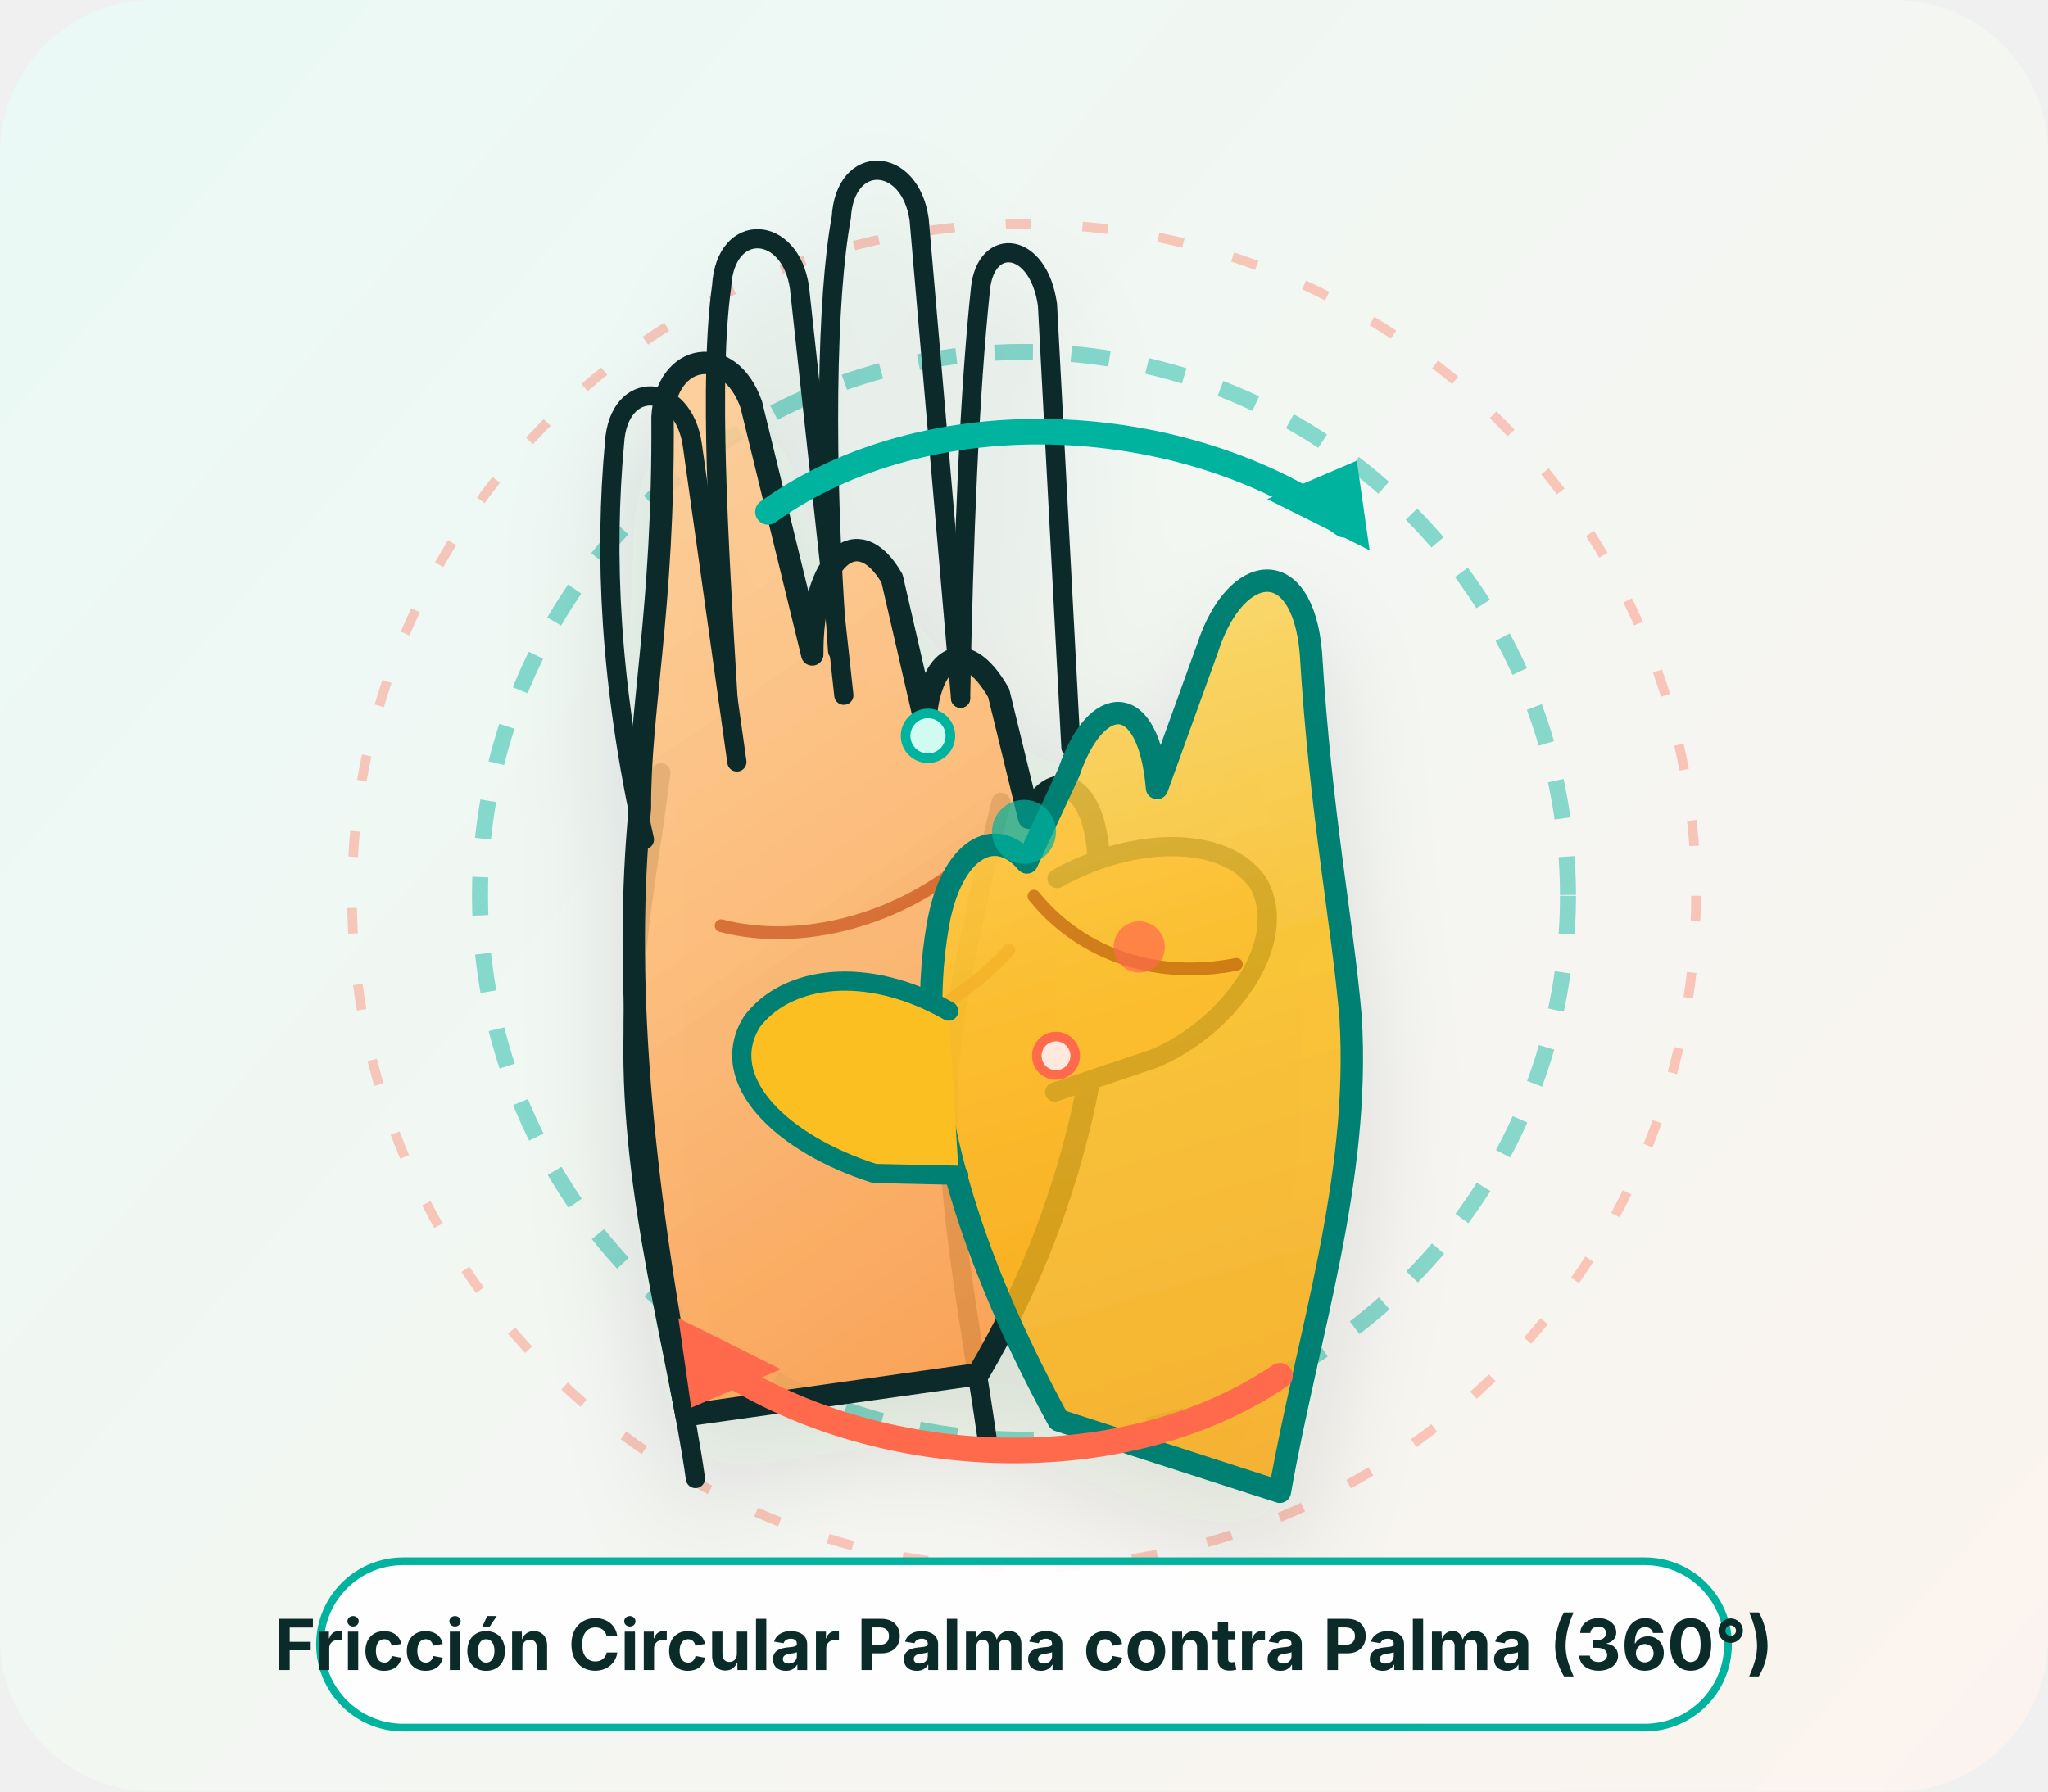
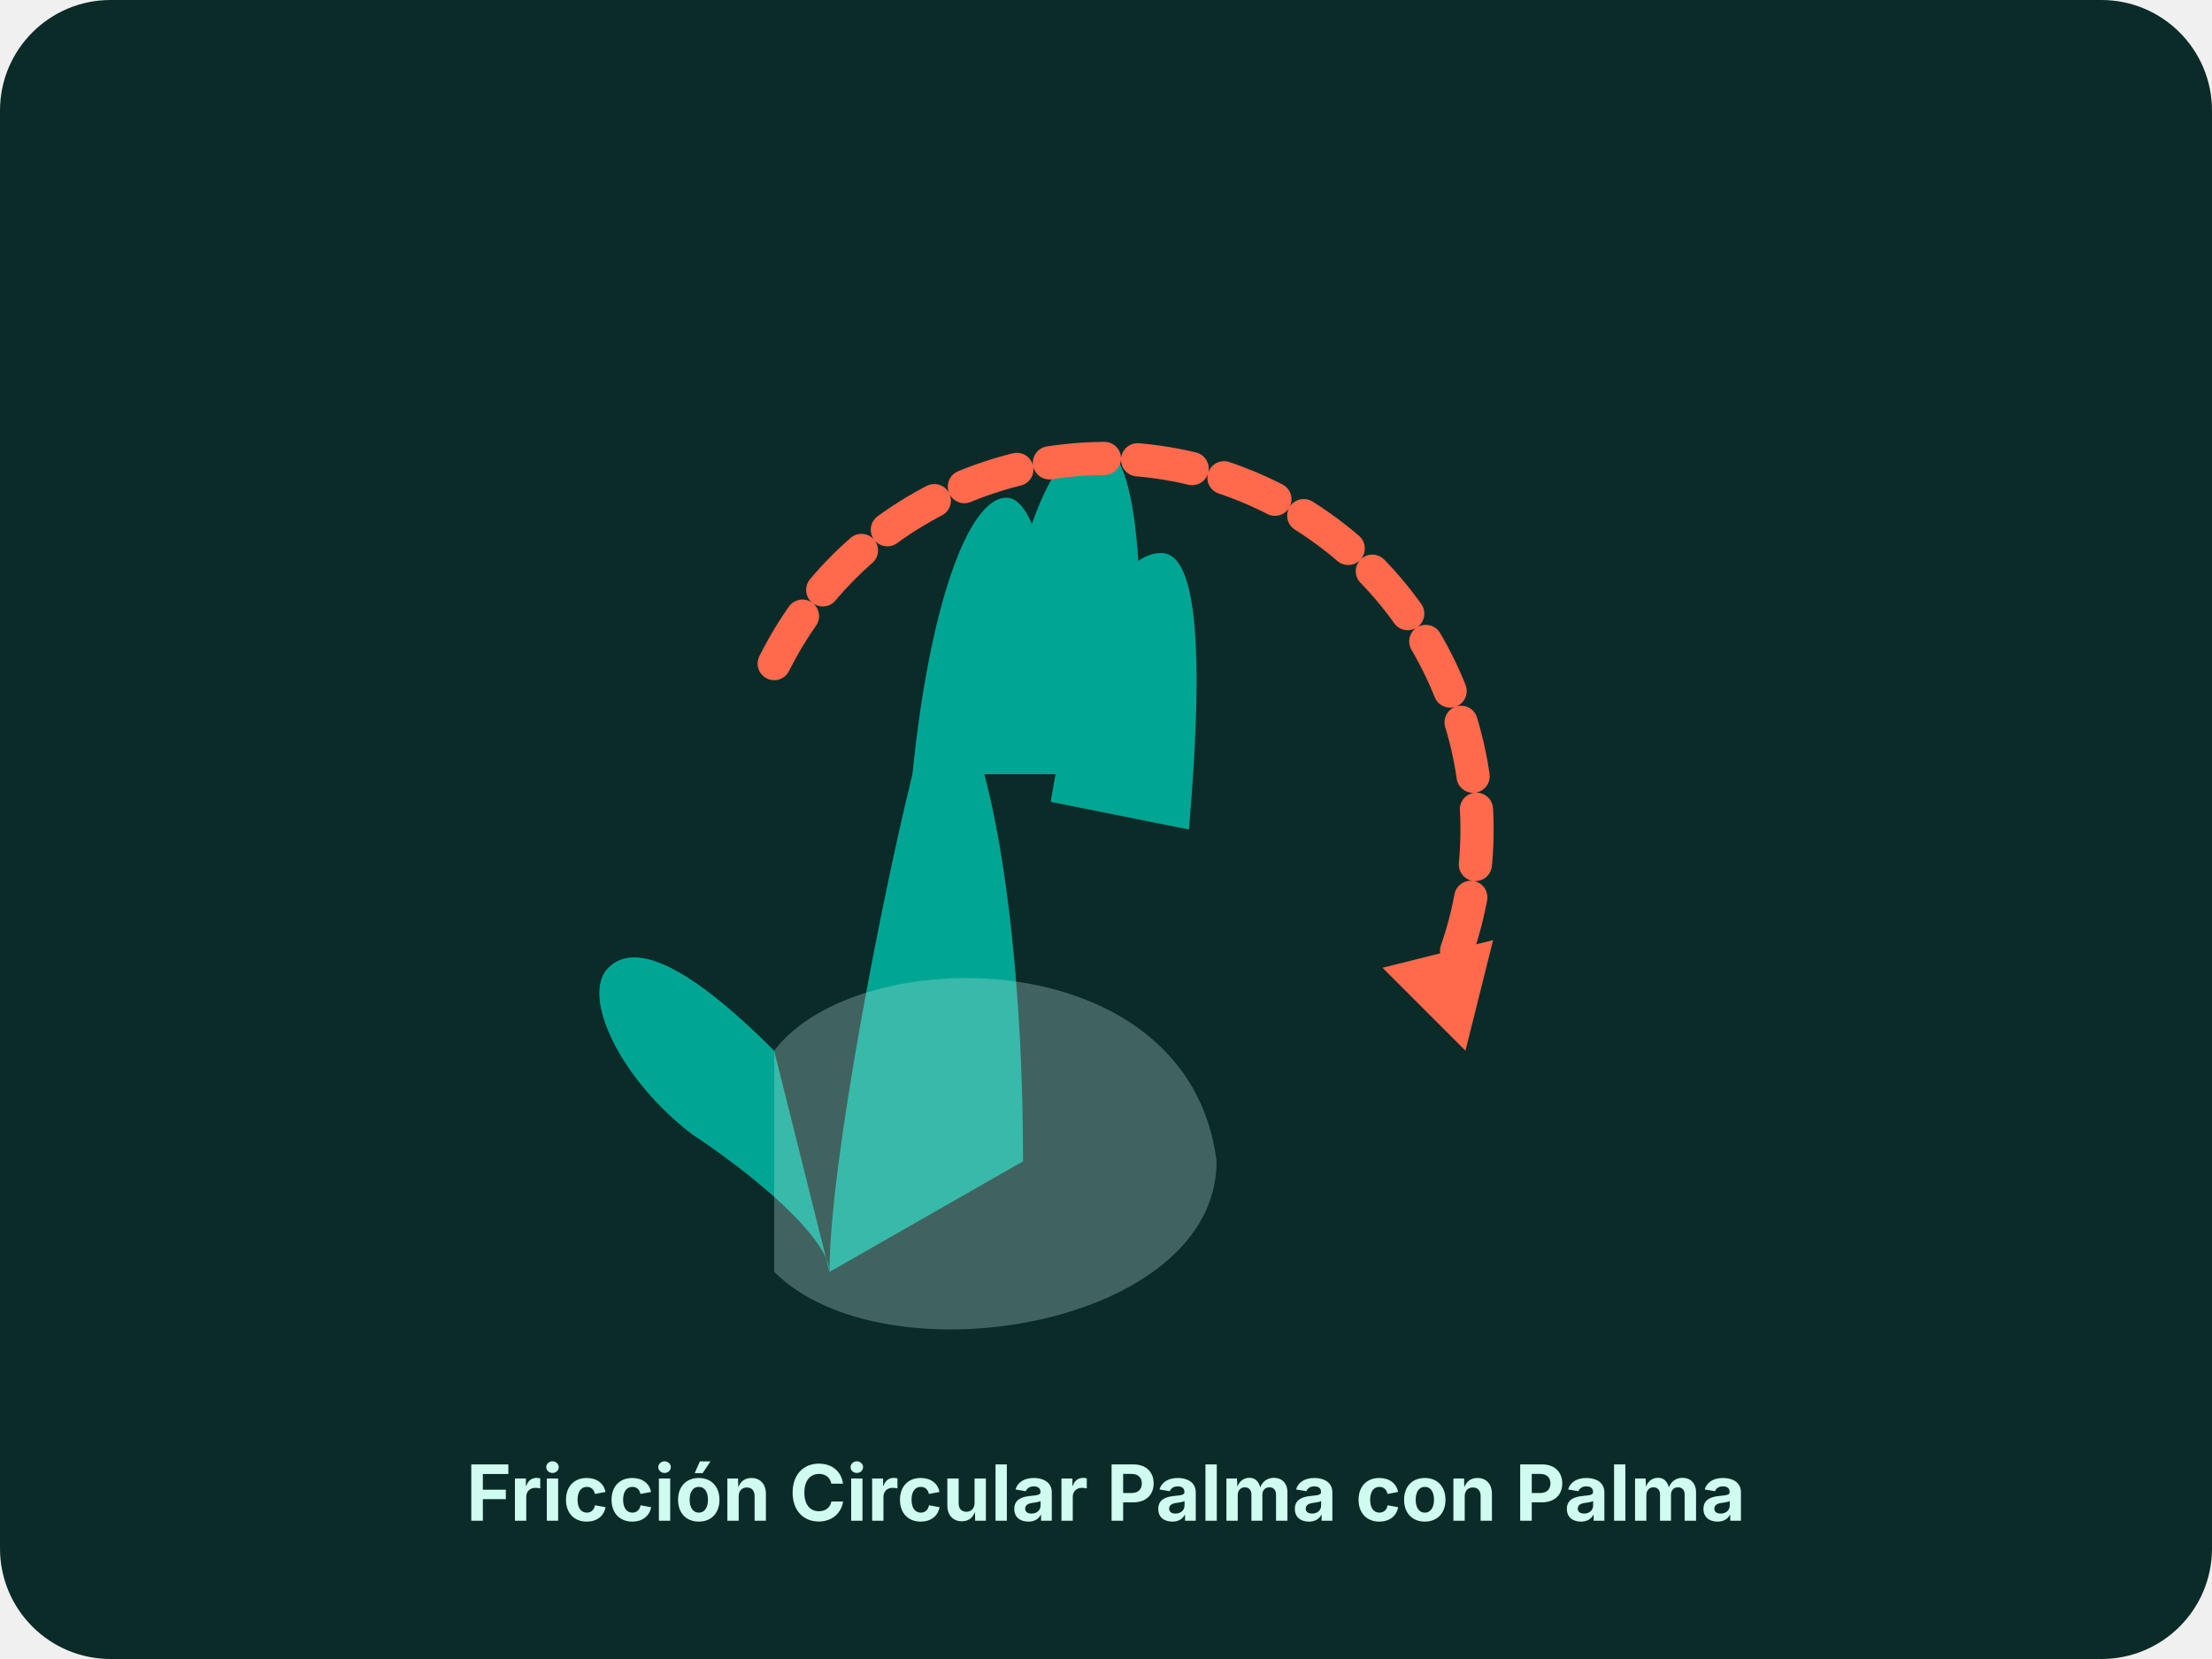
- <svg xmlns="http://www.w3.org/2000/svg" viewBox="0 0 320 280" width="100%" height="100%" fill="none">
-   <defs>
-     <linearGradient id="bgGrad1" x1="0" y1="0" x2="320" y2="280" gradientUnits="userSpaceOnUse">
-       <stop offset="0%" stop-color="#E8FCF7" stop-opacity="0.8" />
-       <stop offset="100%" stop-color="#FFF4EE" stop-opacity="0.8" />
-     </linearGradient>
-     <linearGradient id="skinGradLeft" x1="60" y1="40" x2="160" y2="240" gradientUnits="userSpaceOnUse">
-       <stop offset="0%" stop-color="#FED7AA" />
-       <stop offset="50%" stop-color="#FDBA74" />
-       <stop offset="100%" stop-color="#FB923C" />
-     </linearGradient>
-     <linearGradient id="skinGradRight" x1="160" y1="40" x2="260" y2="240" gradientUnits="userSpaceOnUse">
-       <stop offset="0%" stop-color="#FDE68A" />
-       <stop offset="50%" stop-color="#FBBF24" />
-       <stop offset="100%" stop-color="#F59E0B" />
-     </linearGradient>
-     <filter id="shadow1" x="-10%" y="-10%" width="130%" height="130%">
-       <feDropShadow dx="0" dy="8" stdDeviation="8" flood-color="#0B2B29" flood-opacity="0.12" />
-     </filter>
-   </defs>
-   <rect width="320" height="280" rx="24" fill="url(#bgGrad1)" />
-   <circle cx="160" cy="140" r="85" stroke="#00B39F" stroke-width="2.5" stroke-dasharray="6 6" stroke-opacity="0.45" />
-   <circle cx="160" cy="140" r="105" stroke="#FF6A4D" stroke-width="1.5" stroke-dasharray="4 8" stroke-opacity="0.35" />
-   <g class="hands-group" filter="url(#shadow1)">
-     <g class="hand-left" transform="translate(110, 140) rotate(-8) translate(-110, -140)">
-       <path d="M96 230 C96 210, 92 185, 96 160 C98 145, 102 135, 106 120" stroke="#0B2B29" stroke-width="3" stroke-linecap="round" />
-       <path d="M142 230 C142 210, 140 185, 146 165 C150 152, 154 142, 158 132" stroke="#0B2B29" stroke-width="3" stroke-linecap="round" />
-       <path d="M96 220 C94 180, 96 150, 102 125 C104 110, 110 95, 114 65 C116 55, 126 55, 128 65 L132 105 C134 90, 142 85, 146 95 L148 118 C150 108, 156 105, 160 115 L162 135 C166 128, 172 130, 172 140 C172 165, 162 195, 142 220 Z" fill="url(#skinGradLeft)" fill-opacity="0.9" stroke="#0B2B29" stroke-width="3.5" stroke-linejoin="round" />
-       <path d="M102 130 C100 105, 102 85, 106 68 C108 58, 118 60, 118 70 L118 120" stroke="#0B2B29" stroke-width="3" stroke-linecap="round" fill="none" />
-       <path d="M118 110 C120 85, 122 60, 126 46 C128 36, 138 38, 138 48 L136 112" stroke="#0B2B29" stroke-width="3" stroke-linecap="round" fill="none" />
-       <path d="M136 105 C138 75, 142 50, 146 38 C148 28, 158 30, 158 40 L154 115" stroke="#0B2B29" stroke-width="3" stroke-linecap="round" fill="none" />
-       <path d="M154 115 C158 90, 162 68, 166 52 C168 44, 176 46, 176 56 L170 125" stroke="#0B2B29" stroke-width="3" stroke-linecap="round" fill="none" />
-       <path d="M165 145 C178 140, 192 142, 196 150 C200 160, 188 172, 176 175 L160 178" stroke="#0B2B29" stroke-width="3" stroke-linecap="round" fill="#FDBA74" />
-       <path d="M112 145 C124 150, 140 148, 152 140" stroke="#C2410C" stroke-width="2" stroke-linecap="round" stroke-opacity="0.6" />
-       <path d="M116 165 C130 170, 148 162, 156 155" stroke="#C2410C" stroke-width="2" stroke-linecap="round" stroke-opacity="0.6" />
-     </g>
-     <g class="hand-right" transform="translate(190, 140) rotate(10) translate(-190, -140)">
-       <path d="M216 230 C216 205, 220 180, 214 155 C210 140, 204 125, 198 100 C194 85, 184 88, 182 102 L178 125 C174 110, 166 112, 164 125 L160 140 C154 135, 148 140, 148 152 C148 175, 160 200, 180 225 Z" fill="url(#skinGradRight)" fill-opacity="0.85" stroke="#008072" stroke-width="3.5" stroke-linejoin="round" />
-       <path d="M152 165 C138 160, 126 164, 122 172 C118 182, 130 190, 145 192 L158 190" stroke="#008072" stroke-width="3" stroke-linecap="round" fill="#FBBF24" />
-       <path d="M195 150 C182 155, 170 152, 162 145" stroke="#B45309" stroke-width="2" stroke-linecap="round" stroke-opacity="0.6" />
-     </g>
+ <svg xmlns="http://www.w3.org/2000/svg" viewBox="0 0 400 300" width="100%" height="100%">
+   <rect width="400" height="300" rx="20" fill="#0B2B29" />
+   <g fill="#00B39F" opacity="0.9">
+     <path d="M150,230 C150,210 160,160 165,140 C168,130 175,130 178,140 C182,155 185,180 185,210 Z" />
+     <path d="M165,140 C168,110 175,90 182,90 C188,90 192,110 190,140 Z" />
+     <path d="M178,140 C182,100 190,80 198,80 C205,80 208,100 205,140 Z" />
+     <path d="M190,145 C195,115 202,100 210,100 C216,100 218,115 215,150 Z" />
+     <path d="M140,190 C125,175 115,170 110,175 C105,180 112,195 125,205 C140,215 150,225 150,230 Z" />
+     <path d="M140,190 C155,170 215,170 220,210 C220,240 160,250 140,230 Z" fill="#CFFBF0" opacity="0.3" />
  </g>
-   <g class="friction-arrows">
-     <path d="M120 80 C145 62, 185 64, 210 82" stroke="#00B39F" stroke-width="4" stroke-linecap="round" />
-     <polygon points="214,86 212,72 198,78" fill="#00B39F" />
-     <path d="M200 215 C175 232, 135 230, 110 212" stroke="#FF6A4D" stroke-width="4" stroke-linecap="round" />
-     <polygon points="106,206 108,220 122,214" fill="#FF6A4D" />
-   </g>
-   <circle cx="160" cy="130" r="5" fill="#00B39F" fill-opacity="0.7" />
-   <circle cx="145" cy="115" r="3.5" fill="#CFFBF0" stroke="#00B39F" stroke-width="1.5" />
-   <circle cx="178" cy="148" r="4" fill="#FF6A4D" fill-opacity="0.7" />
-   <circle cx="165" cy="165" r="3" fill="#FFE9DE" stroke="#FF6A4D" stroke-width="1.5" />
-   <rect x="50" y="244" width="220" height="26" rx="13" fill="#FFFFFF" fill-opacity="0.92" stroke="#00B39F" stroke-width="1.2" />
-   <text x="160" y="261" font-family="'Inter', sans-serif" font-size="11" font-weight="700" fill="#0B2B29" text-anchor="middle">
-     Fricción Circular Palma contra Palma (360°)
-   </text>
+   <path d="M140,120 A60,60 0 1,1 260,180" fill="none" stroke="#FF6A4D" stroke-width="6" stroke-linecap="round" stroke-dasharray="10 6" />
+   <polygon points="265,190 270,170 250,175" fill="#FF6A4D" />
+   <text x="200" y="275" font-family="Inter, sans-serif" font-size="14" font-weight="bold" fill="#CFFBF0" text-anchor="middle">Fricción Circular Palma con Palma</text>
</svg>
